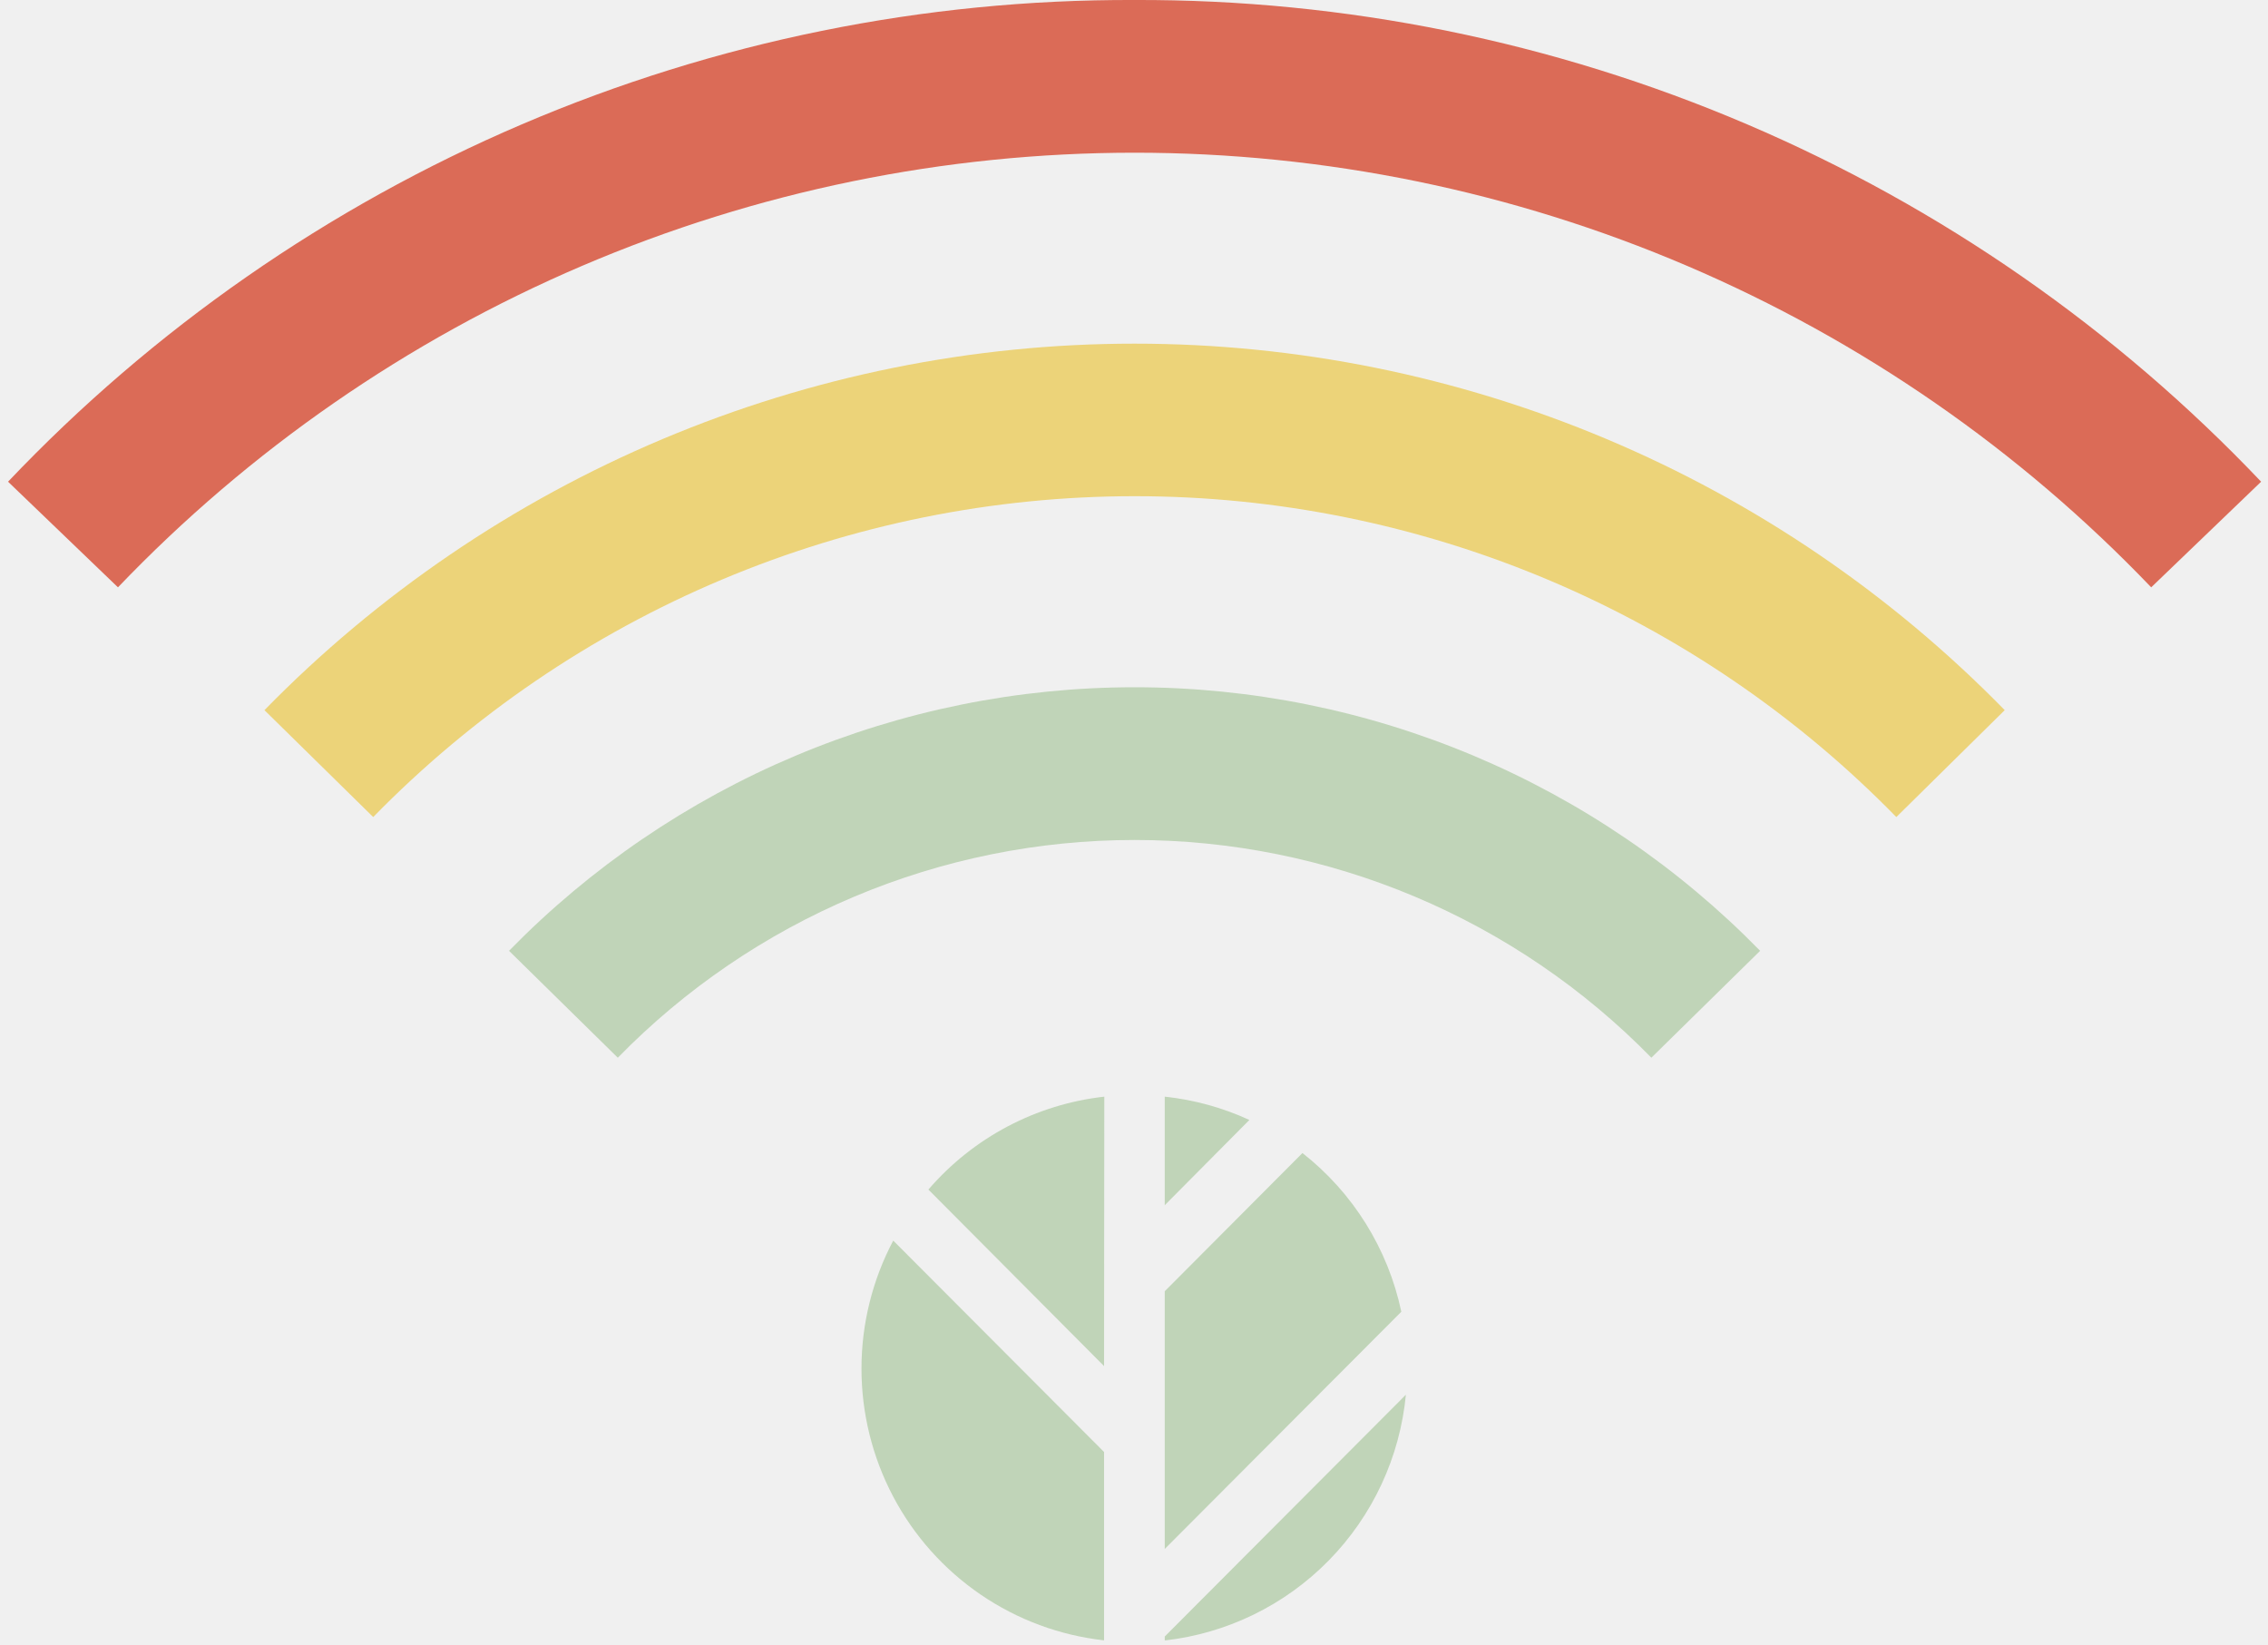
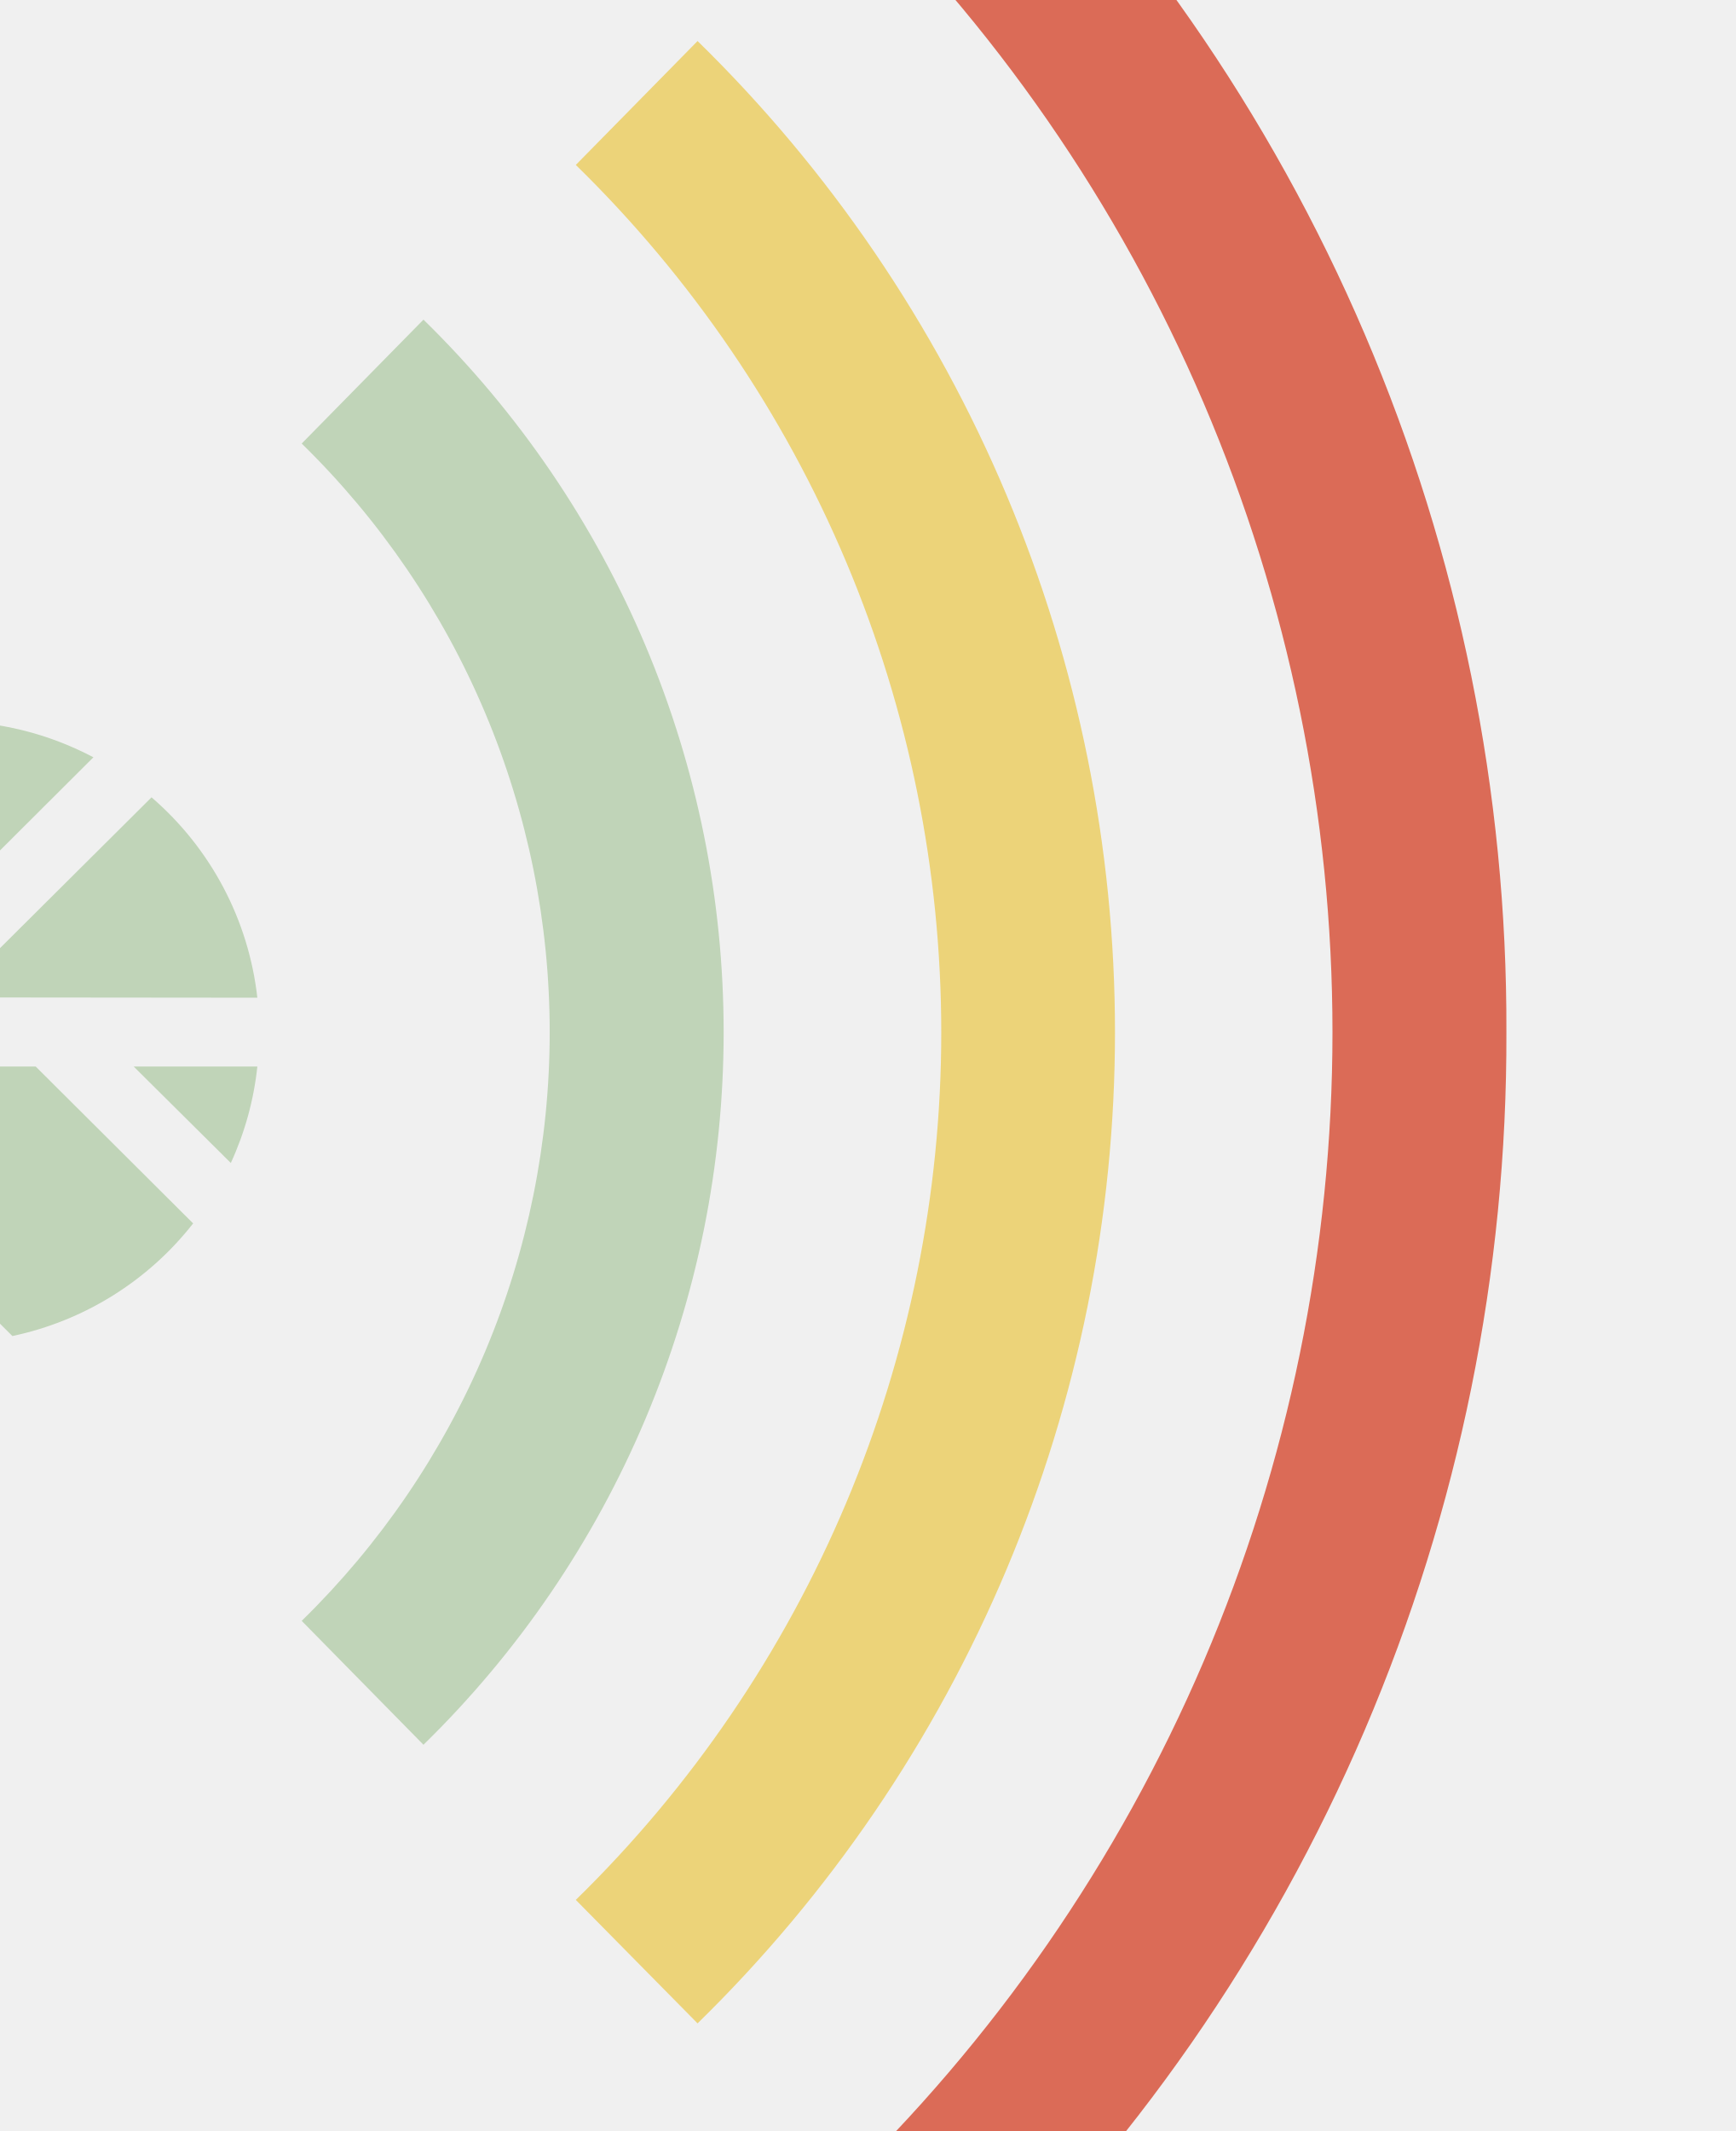
- <svg xmlns="http://www.w3.org/2000/svg" width="240" height="174" viewBox="0 0 240 174" fill="none">
-   <g clip-path="url(#clip0_149_212)">
-     <path d="M65.376 111.911C72.504 104.617 81.013 98.822 90.403 94.867C99.793 90.911 109.876 88.873 120.062 88.873C130.247 88.873 140.33 90.911 149.721 94.867C159.111 98.822 167.619 104.617 174.747 111.911L186.258 100.6C177.629 91.771 167.33 84.757 155.963 79.969C144.596 75.18 132.391 72.714 120.062 72.714C107.732 72.714 95.527 75.18 84.16 79.969C72.794 84.757 62.494 91.771 53.865 100.6L65.376 111.911Z" fill="#C0D4B8" />
-     <path d="M39.494 86.448C49.998 75.699 62.537 67.16 76.375 61.331C90.213 55.501 105.072 52.499 120.082 52.499C135.092 52.499 149.951 55.501 163.789 61.331C177.627 67.16 190.165 75.699 200.67 86.448L212.14 75.137C200.136 62.86 185.809 53.106 169.998 46.448C154.187 39.79 137.211 36.36 120.062 36.36C102.913 36.36 85.936 39.79 70.126 46.448C54.315 53.106 39.988 62.86 27.983 75.137L39.494 86.448Z" fill="#ECD379" />
-     <path d="M12.483 62.142C26.398 47.604 43.1 36.036 61.587 28.133C80.074 20.23 99.964 16.157 120.062 16.157C140.159 16.157 160.049 20.23 178.536 28.133C197.023 36.036 213.726 47.604 227.64 62.142L239.272 50.966C223.901 34.79 205.401 21.928 184.903 13.164C164.405 4.401 142.339 -0.078 120.055 -0C97.772 -0.081 75.708 4.397 55.212 13.16C34.715 21.924 16.218 34.788 0.852 50.966L12.483 62.142Z" fill="#DB6B57" />
-     <path d="M123.252 136.62L137.825 121.997C143.175 126.185 146.88 132.131 148.288 138.788L123.252 163.887V136.62Z" fill="#C0D4B8" />
-     <path d="M94.522 131.261L116.832 153.627V173.556C112.154 173.035 107.675 171.376 103.784 168.722C99.892 166.068 96.708 162.5 94.508 158.329C92.308 154.158 91.159 149.511 91.162 144.793C91.164 140.075 92.318 135.429 94.522 131.261Z" fill="#C0D4B8" />
-     <path d="M116.832 144.538L98.243 125.861C102.991 120.35 109.639 116.839 116.858 116.031L116.832 144.538Z" fill="#C0D4B8" />
-     <path d="M123.252 173.152L148.771 147.567C148.138 154.178 145.256 160.37 140.61 165.104C135.964 169.839 129.835 172.827 123.252 173.569V173.152Z" fill="#C0D4B8" />
-     <path d="M123.252 127.517V116.031C126.351 116.36 129.377 117.192 132.21 118.496L123.252 127.517Z" fill="#C0D4B8" />
+ <svg xmlns="http://www.w3.org/2000/svg" width="834" height="1024" viewBox="0 0 834 1024" fill="none">
+   <g clip-path="url(#clip0_31_31)">
+     <path d="M145.003 213.135C182.74 250.006 212.72 294.017 233.187 342.588C253.653 391.159 264.196 443.315 264.196 496C264.196 548.685 253.653 600.841 233.187 649.412C212.72 697.983 182.74 741.994 145.003 778.865L203.523 838.405C249.201 793.771 285.49 740.497 310.263 681.702C335.037 622.908 347.797 559.774 347.797 496C347.797 432.226 335.037 369.092 310.263 310.298C285.49 251.503 249.201 198.229 203.523 153.595L145.003 213.135Z" fill="#C0D4B8" />
+     <path d="M276.742 79.258C332.353 133.594 376.532 198.45 406.692 270.028C436.852 341.605 452.387 418.464 452.387 496.104C452.387 573.744 436.852 650.603 406.692 722.181C376.532 793.758 332.353 858.614 276.742 912.951L335.262 972.282C398.782 910.187 449.243 836.079 483.691 754.298C518.139 672.516 535.882 584.704 535.882 496C535.882 407.296 518.139 319.484 483.691 237.702C449.243 155.92 398.782 81.813 335.262 19.718L276.742 79.258Z" fill="#ECD379" />
+     <path d="M402.492 -60.456C477.712 11.516 537.562 97.911 578.448 193.537C619.333 289.163 640.41 392.045 640.41 496C640.41 599.955 619.333 702.837 578.448 798.463C537.562 894.089 477.712 980.484 402.492 1052.46L460.316 1112.62C544.005 1033.12 610.553 937.424 655.892 831.395C701.231 725.367 724.407 611.231 724.003 495.965C724.422 380.708 701.252 266.577 655.912 160.558C610.572 54.539 544.016 -41.139 460.316 -120.62L402.492 -60.456Z" fill="#DB6B57" />
+     <path d="M17.165 512.5L92.823 587.88C71.155 615.554 40.392 634.719 5.949 642L-123.91 512.5L17.165 512.5Z" fill="#C0D4B8" />
+     <path d="M44.892 363.894L-70.824 479.291L-173.93 479.291C-171.239 455.097 -162.654 431.926 -148.923 411.8C-135.192 391.673 -116.732 375.202 -95.153 363.822C-73.575 352.443 -49.532 346.5 -25.122 346.513C-0.711 346.525 23.325 352.492 44.892 363.894Z" fill="#C0D4B8" />
+     <path d="M-23.799 479.291L72.828 383.139C101.342 407.699 119.505 442.089 123.685 479.43L-23.799 479.291Z" fill="#C0D4B8" />
+     <path d="M64.26 512.5L123.685 512.5C121.984 528.534 117.678 544.185 110.936 558.84L64.26 512.5Z" fill="#C0D4B8" />
  </g>
  <defs>
-     <clipPath id="clip0_149_212">
-       <rect width="238.42" height="173.556" fill="white" transform="matrix(-1 0 0 1 239.272 0)" />
+     <clipPath id="clip0_31_31">
+       <rect width="1416" height="1031" fill="white" transform="matrix(1.19249e-08 -1 -1 -1.19249e-08 834 1204)" />
    </clipPath>
  </defs>
</svg>
